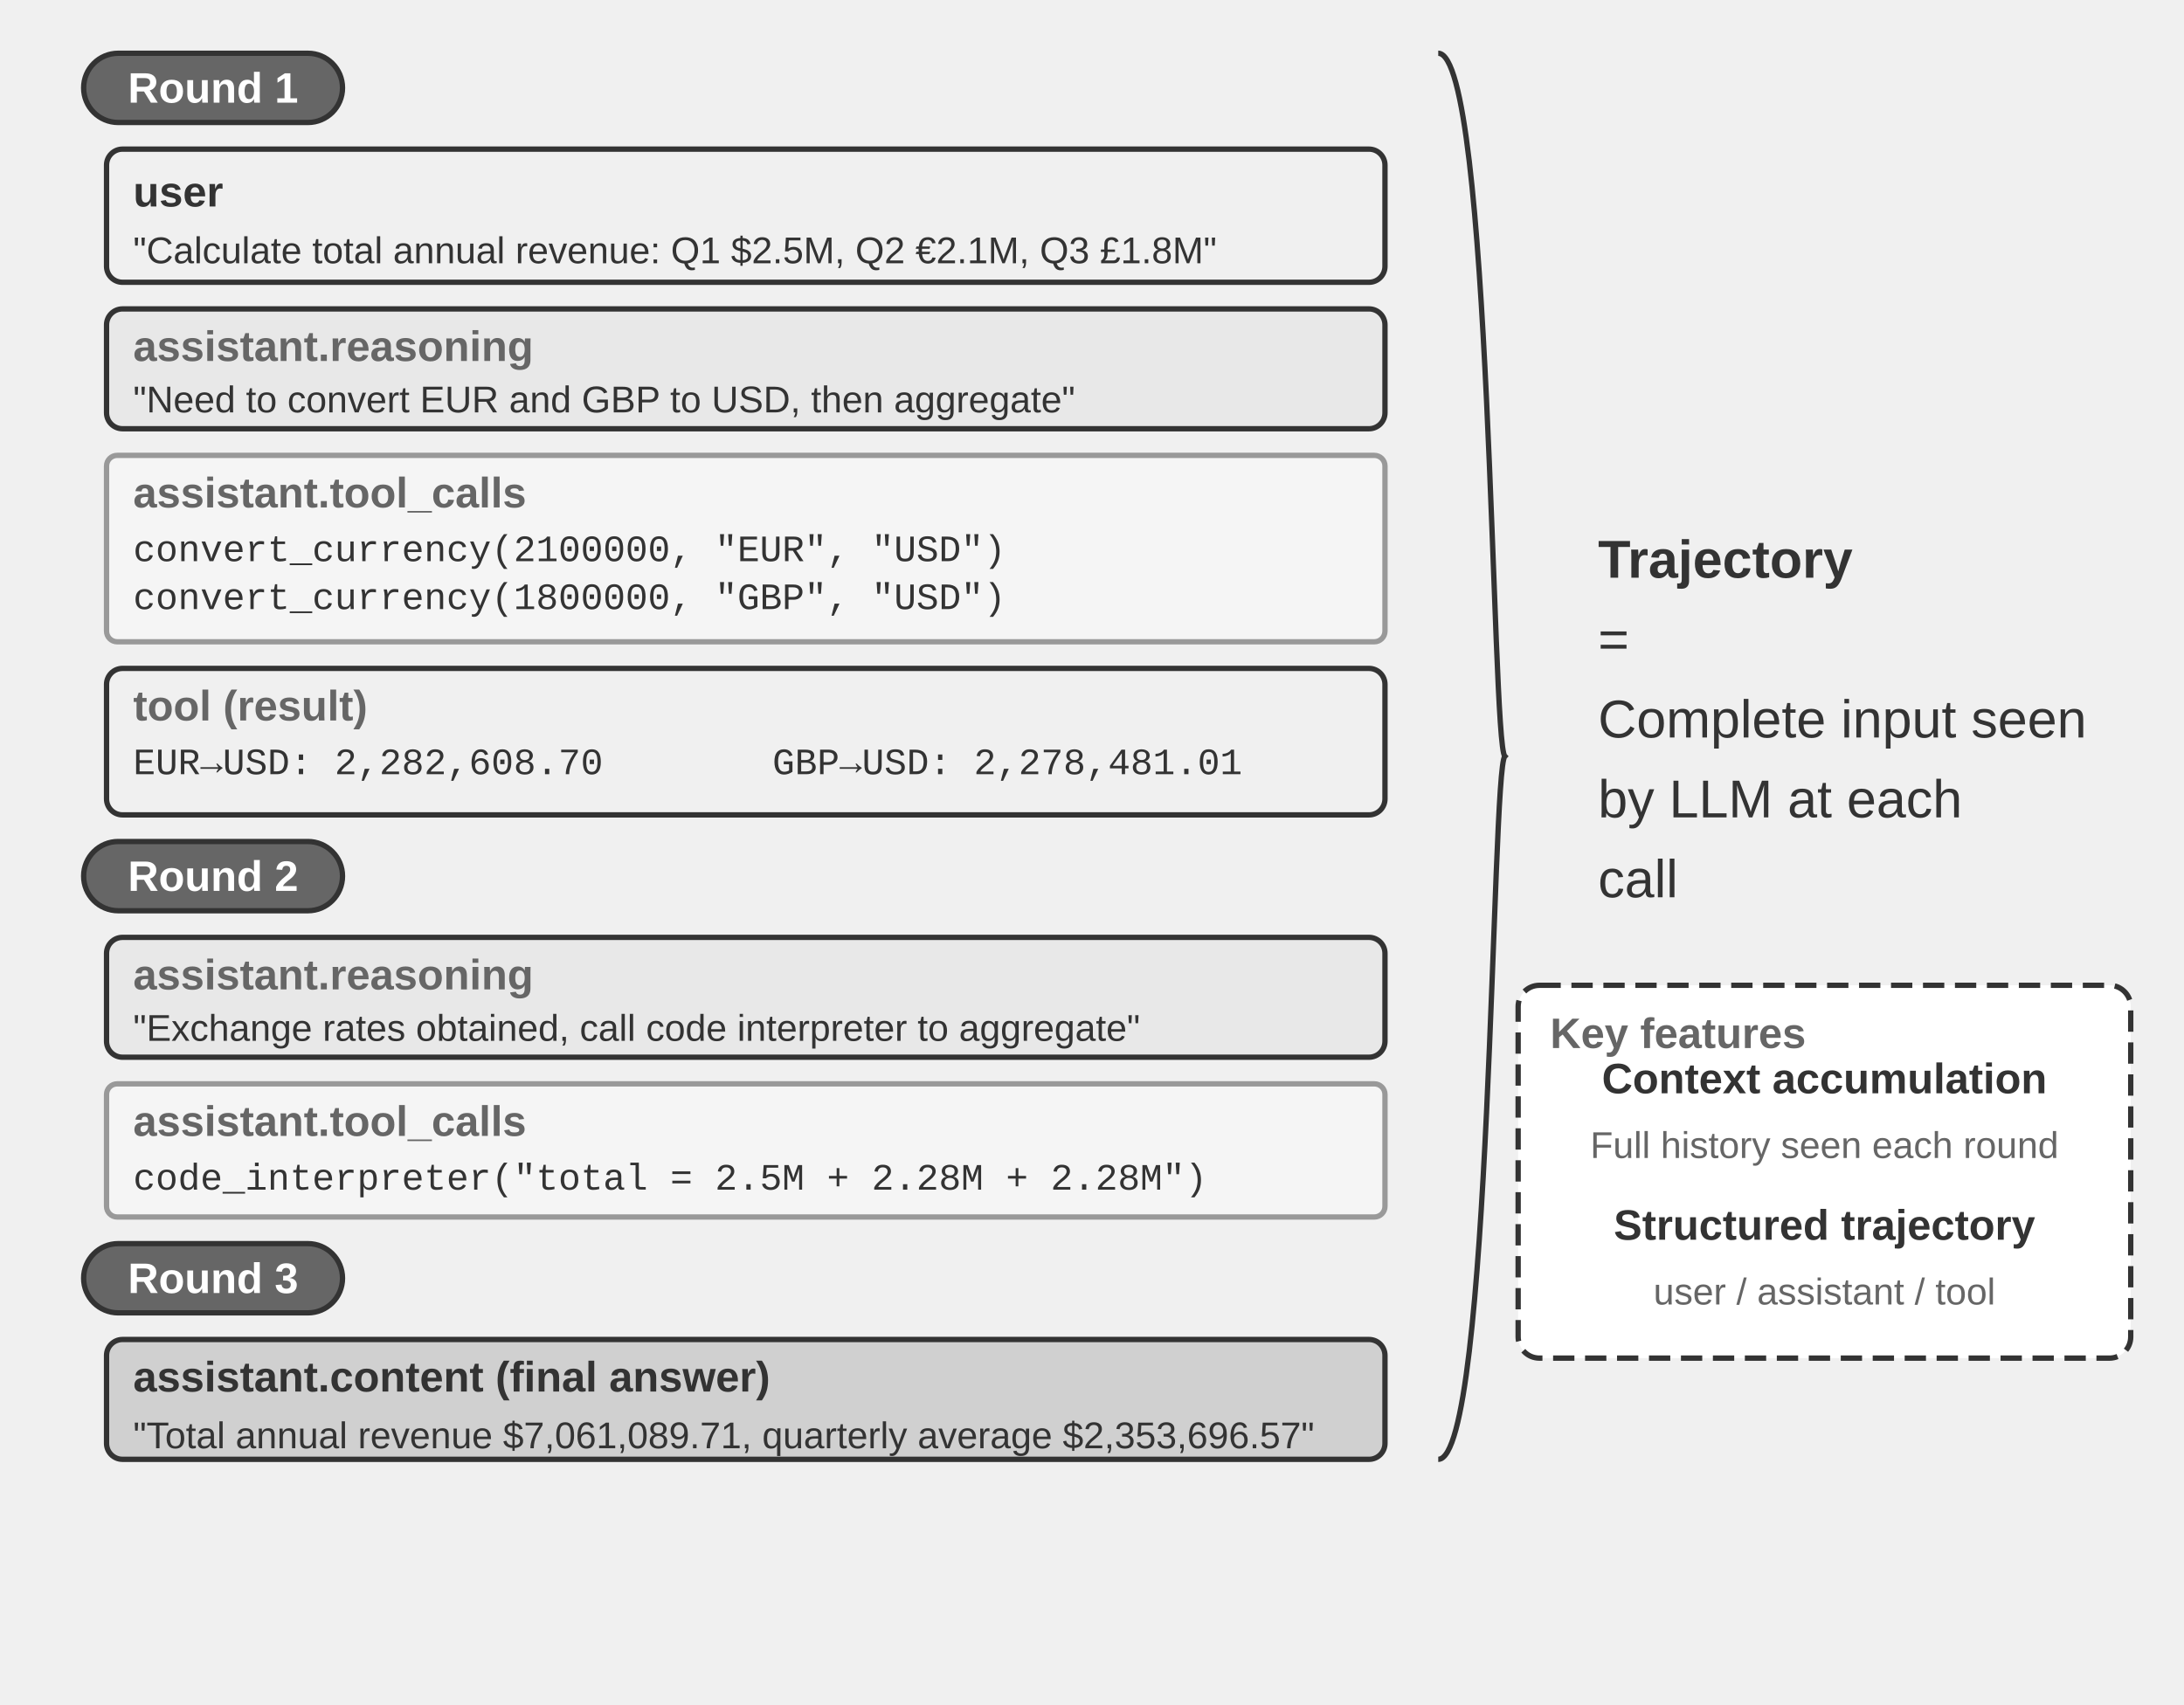
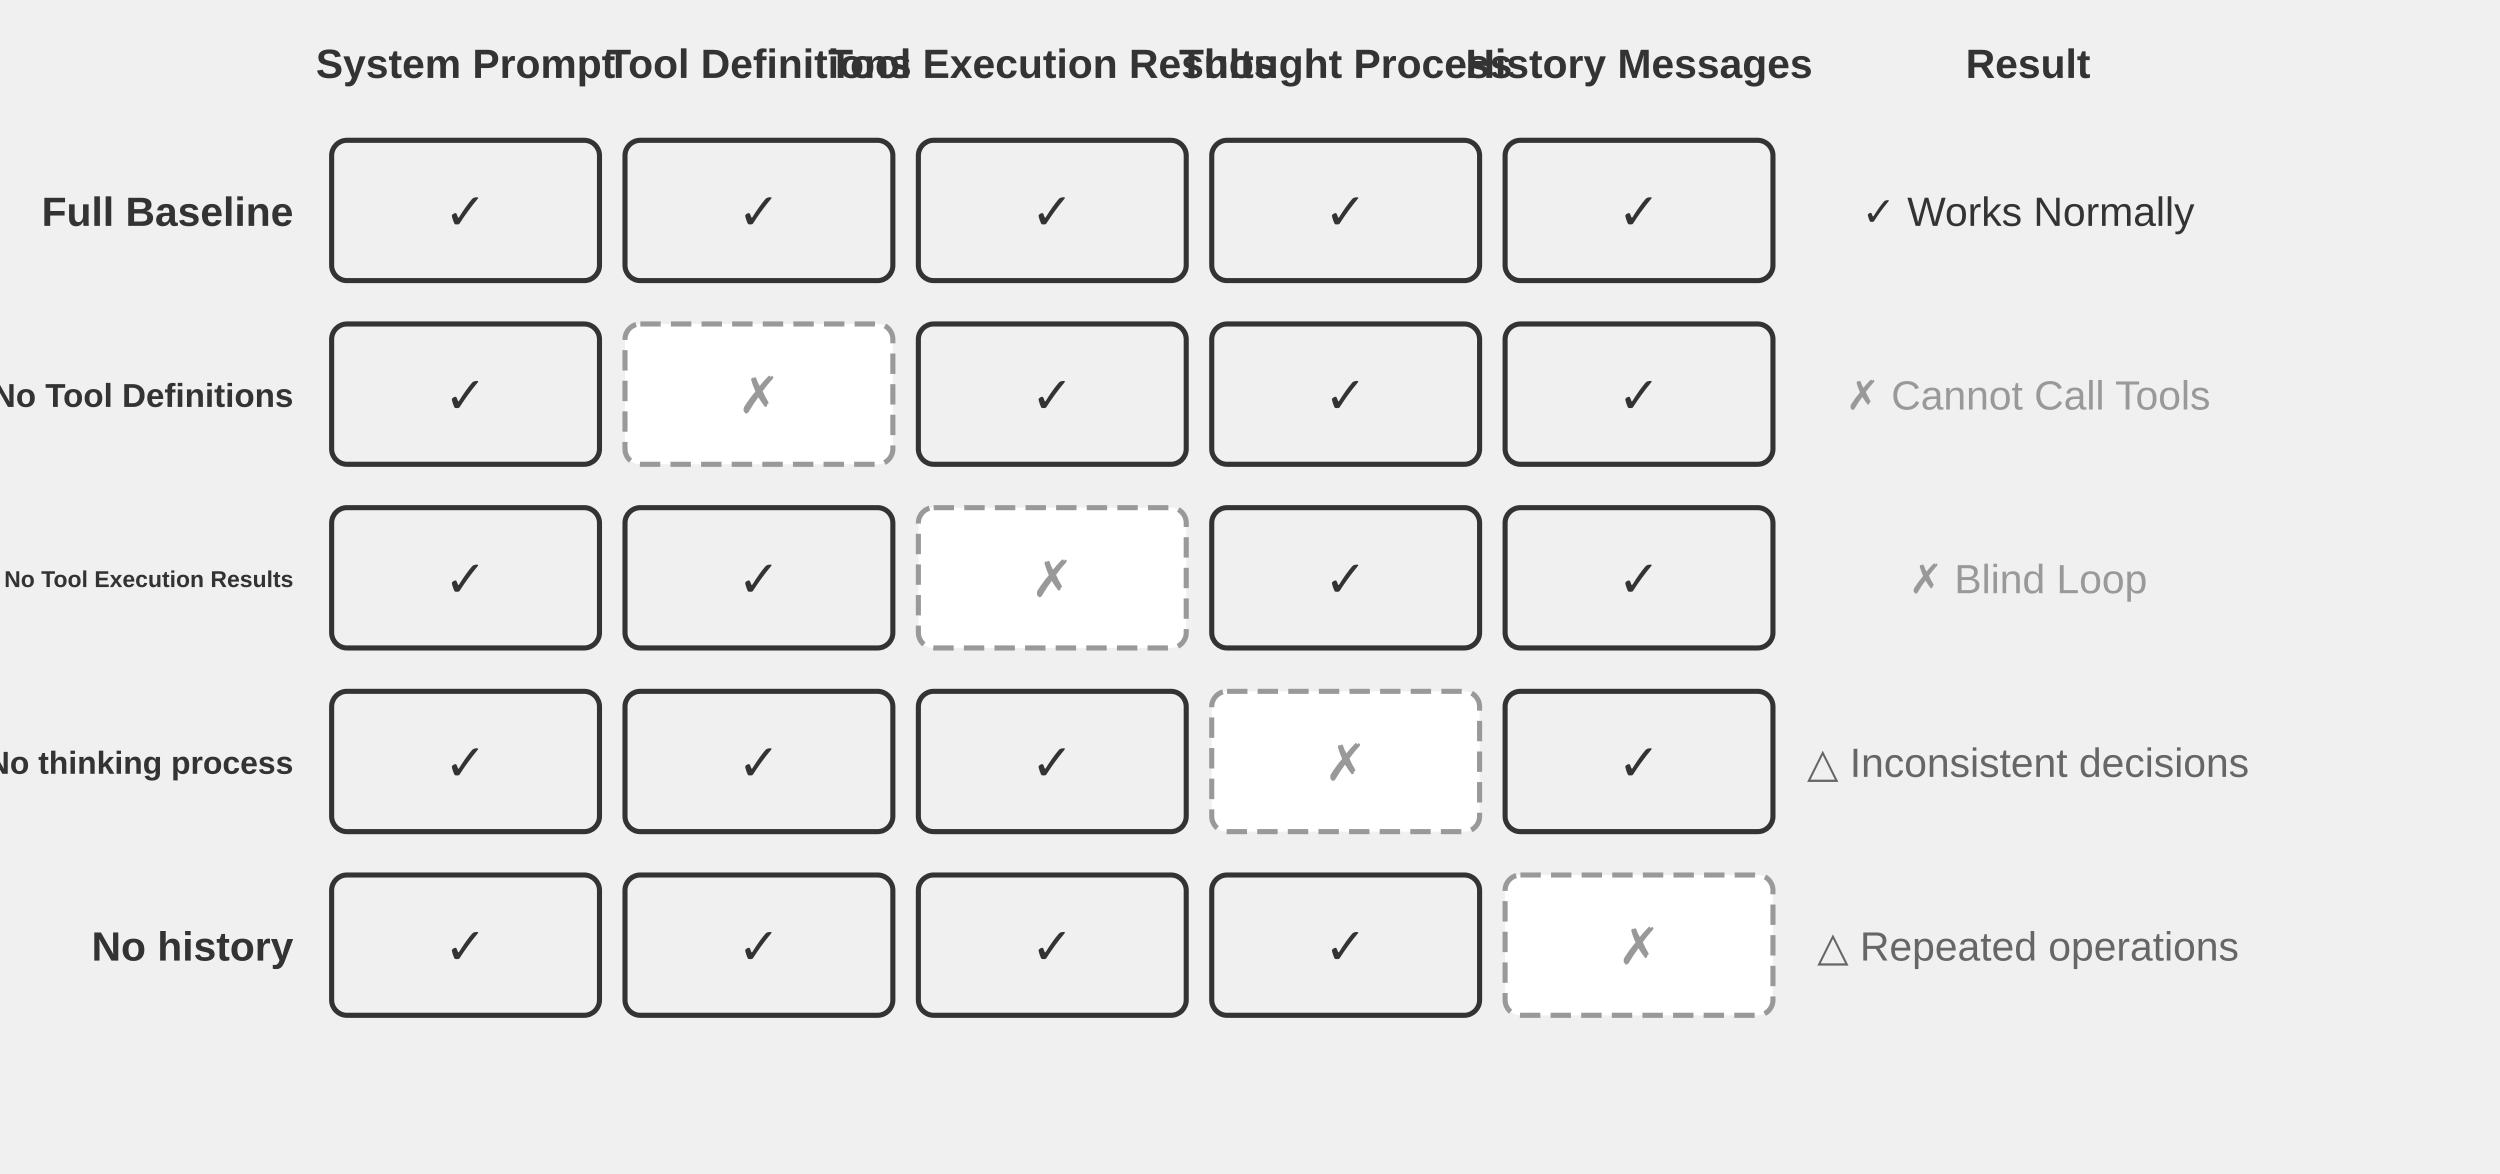
- <svg xmlns="http://www.w3.org/2000/svg" viewBox="0 40 820 640" width="820" height="640" style="background:#ffffff">
+ <svg xmlns="http://www.w3.org/2000/svg" viewBox="0 40 980 460" width="980" height="460" style="background:#ffffff">
  <defs>
    <marker id="ah" markerWidth="12" markerHeight="8" refX="12" refY="4" orient="auto">
      <polygon points="0 0, 12 4, 0 8" fill="#333333" />
    </marker>
    <marker id="ah-light" markerWidth="12" markerHeight="8" refX="12" refY="4" orient="auto">
      <polygon points="0 0, 12 4, 0 8" fill="#999999" />
    </marker>
  </defs>
-   <rect x="31.399" y="60" width="97.202" height="26" rx="13" fill="#666666" stroke="#333333" stroke-width="2" />
-   <text x="80.0" y="73.0" font-family="Arial, 'Helvetica Neue', Helvetica, 'PingFang SC', 'Microsoft YaHei', sans-serif" font-size="16" fill="#ffffff" text-anchor="middle" dominant-baseline="central" font-weight="bold">Round 1</text>
-   <rect x="40" y="96" width="480" height="50" rx="6" fill="#f0f0f0" stroke="#333333" stroke-width="2" />
-   <text x="50" y="112" font-family="Arial, 'Helvetica Neue', Helvetica, 'PingFang SC', 'Microsoft YaHei', sans-serif" font-size="16" fill="#333333" text-anchor="start" dominant-baseline="central" font-weight="bold">user</text>
-   <text x="50" y="134" font-family="Arial, 'Helvetica Neue', Helvetica, 'PingFang SC', 'Microsoft YaHei', sans-serif" font-size="14" fill="#333333" text-anchor="start" dominant-baseline="central" font-weight="normal">"Calculate total annual revenue: Q1 $2.5M, Q2 €2.1M, Q3 £1.8M"</text>
-   <rect x="40" y="156" width="480" height="45" rx="6" fill="#e8e8e8" stroke="#333333" stroke-width="2" />
-   <text x="50" y="170" font-family="Arial, 'Helvetica Neue', Helvetica, 'PingFang SC', 'Microsoft YaHei', sans-serif" font-size="16" fill="#666666" text-anchor="start" dominant-baseline="central" font-weight="bold">assistant.reasoning</text>
-   <text x="50" y="190" font-family="Arial, 'Helvetica Neue', Helvetica, 'PingFang SC', 'Microsoft YaHei', sans-serif" font-size="14" fill="#333333" text-anchor="start" dominant-baseline="central" font-weight="normal">"Need to convert EUR and GBP to USD, then aggregate"</text>
-   <rect x="40" y="211" width="480" height="70" rx="4" fill="#f5f5f5" stroke="#999999" stroke-width="2" />
-   <text x="50" y="225" font-family="Arial, 'Helvetica Neue', Helvetica, 'PingFang SC', 'Microsoft YaHei', sans-serif" font-size="16" fill="#666666" text-anchor="start" dominant-baseline="central" font-weight="bold">assistant.tool_calls</text>
-   <text x="50" y="247" font-family="'Courier New', Courier, monospace" font-size="14" fill="#333333" text-anchor="start" dominant-baseline="central">convert_currency(2100000, "EUR", "USD")</text>
-   <text x="50" y="265" font-family="'Courier New', Courier, monospace" font-size="14" fill="#333333" text-anchor="start" dominant-baseline="central">convert_currency(1800000, "GBP", "USD")</text>
-   <rect x="40" y="291" width="480" height="55" rx="6" fill="#f0f0f0" stroke="#333333" stroke-width="2" />
-   <text x="50" y="305" font-family="Arial, 'Helvetica Neue', Helvetica, 'PingFang SC', 'Microsoft YaHei', sans-serif" font-size="16" fill="#666666" text-anchor="start" dominant-baseline="central" font-weight="bold">tool (result)</text>
-   <text x="50" y="327" font-family="'Courier New', Courier, monospace" font-size="14" fill="#333333" text-anchor="start" dominant-baseline="central">EUR→USD: 2,282,608.70</text>
-   <text x="290" y="327" font-family="'Courier New', Courier, monospace" font-size="14" fill="#333333" text-anchor="start" dominant-baseline="central">GBP→USD: 2,278,481.01</text>
-   <rect x="31.399" y="356" width="97.202" height="26" rx="13" fill="#666666" stroke="#333333" stroke-width="2" />
-   <text x="80.0" y="369.0" font-family="Arial, 'Helvetica Neue', Helvetica, 'PingFang SC', 'Microsoft YaHei', sans-serif" font-size="16" fill="#ffffff" text-anchor="middle" dominant-baseline="central" font-weight="bold">Round 2</text>
-   <rect x="40" y="392" width="480" height="45" rx="6" fill="#e8e8e8" stroke="#333333" stroke-width="2" />
-   <text x="50" y="406" font-family="Arial, 'Helvetica Neue', Helvetica, 'PingFang SC', 'Microsoft YaHei', sans-serif" font-size="16" fill="#666666" text-anchor="start" dominant-baseline="central" font-weight="bold">assistant.reasoning</text>
-   <text x="50" y="426" font-family="Arial, 'Helvetica Neue', Helvetica, 'PingFang SC', 'Microsoft YaHei', sans-serif" font-size="14" fill="#333333" text-anchor="start" dominant-baseline="central" font-weight="normal">"Exchange rates obtained, call code interpreter to aggregate"</text>
-   <rect x="40" y="447" width="480" height="50" rx="4" fill="#f5f5f5" stroke="#999999" stroke-width="2" />
-   <text x="50" y="461" font-family="Arial, 'Helvetica Neue', Helvetica, 'PingFang SC', 'Microsoft YaHei', sans-serif" font-size="16" fill="#666666" text-anchor="start" dominant-baseline="central" font-weight="bold">assistant.tool_calls</text>
-   <text x="50" y="483" font-family="'Courier New', Courier, monospace" font-size="14" fill="#333333" text-anchor="start" dominant-baseline="central">code_interpreter("total = 2.5M + 2.28M + 2.28M")</text>
-   <rect x="31.399" y="507" width="97.202" height="26" rx="13" fill="#666666" stroke="#333333" stroke-width="2" />
-   <text x="80.0" y="520.0" font-family="Arial, 'Helvetica Neue', Helvetica, 'PingFang SC', 'Microsoft YaHei', sans-serif" font-size="16" fill="#ffffff" text-anchor="middle" dominant-baseline="central" font-weight="bold">Round 3</text>
-   <rect x="40" y="543" width="480" height="45" rx="6" fill="#d0d0d0" stroke="#333333" stroke-width="2" />
-   <text x="50" y="557" font-family="Arial, 'Helvetica Neue', Helvetica, 'PingFang SC', 'Microsoft YaHei', sans-serif" font-size="16" fill="#333333" text-anchor="start" dominant-baseline="central" font-weight="bold">assistant.content (final answer)</text>
-   <text x="50" y="579" font-family="Arial, 'Helvetica Neue', Helvetica, 'PingFang SC', 'Microsoft YaHei', sans-serif" font-size="14" fill="#333333" text-anchor="start" dominant-baseline="central" font-weight="normal">"Total annual revenue $7,061,089.71, quarterly average $2,353,696.57"</text>
-   <path d="M 540,60 C 560,60 560,319.0 565,324.0 C 560,329.0 560,588 540,588" fill="none" stroke="#333333" stroke-width="2" />
-   <text x="600" y="250" font-family="Arial, 'Helvetica Neue', Helvetica, 'PingFang SC', 'Microsoft YaHei', sans-serif" font-size="20" fill="#333333" text-anchor="start" dominant-baseline="central" font-weight="bold">Trajectory</text>
-   <text x="600" y="280" font-family="Arial, 'Helvetica Neue', Helvetica, 'PingFang SC', 'Microsoft YaHei', sans-serif" font-size="20" fill="#333333" text-anchor="start" dominant-baseline="central" font-weight="normal">=</text>
-   <text x="600" y="310" font-family="Arial, 'Helvetica Neue', Helvetica, 'PingFang SC', 'Microsoft YaHei', sans-serif" font-size="20" fill="#333333" text-anchor="start" dominant-baseline="central" font-weight="normal">Complete input seen</text>
-   <text x="600" y="340" font-family="Arial, 'Helvetica Neue', Helvetica, 'PingFang SC', 'Microsoft YaHei', sans-serif" font-size="20" fill="#333333" text-anchor="start" dominant-baseline="central" font-weight="normal">by LLM at each</text>
-   <text x="600" y="370" font-family="Arial, 'Helvetica Neue', Helvetica, 'PingFang SC', 'Microsoft YaHei', sans-serif" font-size="20" fill="#333333" text-anchor="start" dominant-baseline="central" font-weight="normal">call</text>
-   <rect x="570" y="410" width="230" height="140" rx="8" fill="#ffffff" stroke="#333333" stroke-width="2" stroke-dasharray="8,4" />
-   <text x="582" y="428" font-family="Arial, 'Helvetica Neue', Helvetica, 'PingFang SC', 'Microsoft YaHei', sans-serif" font-size="16" fill="#666666" text-anchor="start" dominant-baseline="central" font-weight="bold">Key features</text>
-   <text x="685" y="445" font-family="Arial, 'Helvetica Neue', Helvetica, 'PingFang SC', 'Microsoft YaHei', sans-serif" font-size="16" fill="#333333" text-anchor="middle" dominant-baseline="central" font-weight="bold">Context accumulation</text>
-   <text x="685" y="470" font-family="Arial, 'Helvetica Neue', Helvetica, 'PingFang SC', 'Microsoft YaHei', sans-serif" font-size="14" fill="#666666" text-anchor="middle" dominant-baseline="central" font-weight="normal">Full history seen each round</text>
-   <text x="685" y="500" font-family="Arial, 'Helvetica Neue', Helvetica, 'PingFang SC', 'Microsoft YaHei', sans-serif" font-size="16" fill="#333333" text-anchor="middle" dominant-baseline="central" font-weight="bold">Structured trajectory</text>
-   <text x="685" y="525" font-family="Arial, 'Helvetica Neue', Helvetica, 'PingFang SC', 'Microsoft YaHei', sans-serif" font-size="14" fill="#666666" text-anchor="middle" dominant-baseline="central" font-weight="normal">user / assistant / tool</text>
+   <text x="182.5" y="65" font-family="Arial, 'Helvetica Neue', Helvetica, 'PingFang SC', 'Microsoft YaHei', sans-serif" font-size="16" fill="#333333" text-anchor="middle" dominant-baseline="central" font-weight="bold">System Prompt</text>
+   <text x="297.5" y="65" font-family="Arial, 'Helvetica Neue', Helvetica, 'PingFang SC', 'Microsoft YaHei', sans-serif" font-size="16" fill="#333333" text-anchor="middle" dominant-baseline="central" font-weight="bold">Tool Definitions</text>
+   <text x="412.5" y="65" font-family="Arial, 'Helvetica Neue', Helvetica, 'PingFang SC', 'Microsoft YaHei', sans-serif" font-size="16" fill="#333333" text-anchor="middle" dominant-baseline="central" font-weight="bold">Tool Execution Results</text>
+   <text x="527.5" y="65" font-family="Arial, 'Helvetica Neue', Helvetica, 'PingFang SC', 'Microsoft YaHei', sans-serif" font-size="16" fill="#333333" text-anchor="middle" dominant-baseline="central" font-weight="bold">Thought Process</text>
+   <text x="642.5" y="65" font-family="Arial, 'Helvetica Neue', Helvetica, 'PingFang SC', 'Microsoft YaHei', sans-serif" font-size="16" fill="#333333" text-anchor="middle" dominant-baseline="central" font-weight="bold">History Messages</text>
+   <text x="795" y="65" font-family="Arial, 'Helvetica Neue', Helvetica, 'PingFang SC', 'Microsoft YaHei', sans-serif" font-size="16" fill="#333333" text-anchor="middle" dominant-baseline="central" font-weight="bold">Result</text>
+   <text x="115" y="123" font-family="Arial, 'Helvetica Neue', Helvetica, 'PingFang SC', 'Microsoft YaHei', sans-serif" font-size="16" fill="#333333" text-anchor="end" dominant-baseline="central" font-weight="bold">Full Baseline</text>
+   <rect x="130" y="95" width="105" height="55" rx="6" fill="#f0f0f0" stroke="#333333" stroke-width="2" />
+   <text x="182.5" y="123" font-family="Arial, 'Helvetica Neue', Helvetica, 'PingFang SC', 'Microsoft YaHei', sans-serif" font-size="20" fill="#333333" text-anchor="middle" dominant-baseline="central" font-weight="normal">✓</text>
+   <rect x="245" y="95" width="105" height="55" rx="6" fill="#f0f0f0" stroke="#333333" stroke-width="2" />
+   <text x="297.5" y="123" font-family="Arial, 'Helvetica Neue', Helvetica, 'PingFang SC', 'Microsoft YaHei', sans-serif" font-size="20" fill="#333333" text-anchor="middle" dominant-baseline="central" font-weight="normal">✓</text>
+   <rect x="360" y="95" width="105" height="55" rx="6" fill="#f0f0f0" stroke="#333333" stroke-width="2" />
+   <text x="412.5" y="123" font-family="Arial, 'Helvetica Neue', Helvetica, 'PingFang SC', 'Microsoft YaHei', sans-serif" font-size="20" fill="#333333" text-anchor="middle" dominant-baseline="central" font-weight="normal">✓</text>
+   <rect x="475" y="95" width="105" height="55" rx="6" fill="#f0f0f0" stroke="#333333" stroke-width="2" />
+   <text x="527.5" y="123" font-family="Arial, 'Helvetica Neue', Helvetica, 'PingFang SC', 'Microsoft YaHei', sans-serif" font-size="20" fill="#333333" text-anchor="middle" dominant-baseline="central" font-weight="normal">✓</text>
+   <rect x="590" y="95" width="105" height="55" rx="6" fill="#f0f0f0" stroke="#333333" stroke-width="2" />
+   <text x="642.5" y="123" font-family="Arial, 'Helvetica Neue', Helvetica, 'PingFang SC', 'Microsoft YaHei', sans-serif" font-size="20" fill="#333333" text-anchor="middle" dominant-baseline="central" font-weight="normal">✓</text>
+   <text x="795" y="123" font-family="Arial, 'Helvetica Neue', Helvetica, 'PingFang SC', 'Microsoft YaHei', sans-serif" font-size="16" fill="#333333" text-anchor="middle" dominant-baseline="central" font-weight="normal">✓ Works Normally</text>
+   <text x="115" y="195" font-family="Arial, 'Helvetica Neue', Helvetica, 'PingFang SC', 'Microsoft YaHei', sans-serif" font-size="13" fill="#333333" text-anchor="end" dominant-baseline="central" font-weight="bold">No Tool Definitions</text>
+   <rect x="130" y="167" width="105" height="55" rx="6" fill="#f0f0f0" stroke="#333333" stroke-width="2" />
+   <text x="182.5" y="195" font-family="Arial, 'Helvetica Neue', Helvetica, 'PingFang SC', 'Microsoft YaHei', sans-serif" font-size="20" fill="#333333" text-anchor="middle" dominant-baseline="central" font-weight="normal">✓</text>
+   <rect x="245" y="167" width="105" height="55" rx="6" fill="#ffffff" stroke="#999999" stroke-width="2" stroke-dasharray="8,4" />
+   <text x="297.5" y="195" font-family="Arial, 'Helvetica Neue', Helvetica, 'PingFang SC', 'Microsoft YaHei', sans-serif" font-size="20" fill="#999999" text-anchor="middle" dominant-baseline="central" font-weight="normal">✗</text>
+   <rect x="360" y="167" width="105" height="55" rx="6" fill="#f0f0f0" stroke="#333333" stroke-width="2" />
+   <text x="412.5" y="195" font-family="Arial, 'Helvetica Neue', Helvetica, 'PingFang SC', 'Microsoft YaHei', sans-serif" font-size="20" fill="#333333" text-anchor="middle" dominant-baseline="central" font-weight="normal">✓</text>
+   <rect x="475" y="167" width="105" height="55" rx="6" fill="#f0f0f0" stroke="#333333" stroke-width="2" />
+   <text x="527.5" y="195" font-family="Arial, 'Helvetica Neue', Helvetica, 'PingFang SC', 'Microsoft YaHei', sans-serif" font-size="20" fill="#333333" text-anchor="middle" dominant-baseline="central" font-weight="normal">✓</text>
+   <rect x="590" y="167" width="105" height="55" rx="6" fill="#f0f0f0" stroke="#333333" stroke-width="2" />
+   <text x="642.5" y="195" font-family="Arial, 'Helvetica Neue', Helvetica, 'PingFang SC', 'Microsoft YaHei', sans-serif" font-size="20" fill="#333333" text-anchor="middle" dominant-baseline="central" font-weight="normal">✓</text>
+   <text x="795" y="195" font-family="Arial, 'Helvetica Neue', Helvetica, 'PingFang SC', 'Microsoft YaHei', sans-serif" font-size="16" fill="#999999" text-anchor="middle" dominant-baseline="central" font-weight="normal">✗ Cannot Call Tools</text>
+   <text x="115" y="267" font-family="Arial, 'Helvetica Neue', Helvetica, 'PingFang SC', 'Microsoft YaHei', sans-serif" font-size="9" fill="#333333" text-anchor="end" dominant-baseline="central" font-weight="bold">No Tool Execution Results</text>
+   <rect x="130" y="239" width="105" height="55" rx="6" fill="#f0f0f0" stroke="#333333" stroke-width="2" />
+   <text x="182.5" y="267" font-family="Arial, 'Helvetica Neue', Helvetica, 'PingFang SC', 'Microsoft YaHei', sans-serif" font-size="20" fill="#333333" text-anchor="middle" dominant-baseline="central" font-weight="normal">✓</text>
+   <rect x="245" y="239" width="105" height="55" rx="6" fill="#f0f0f0" stroke="#333333" stroke-width="2" />
+   <text x="297.5" y="267" font-family="Arial, 'Helvetica Neue', Helvetica, 'PingFang SC', 'Microsoft YaHei', sans-serif" font-size="20" fill="#333333" text-anchor="middle" dominant-baseline="central" font-weight="normal">✓</text>
+   <rect x="360" y="239" width="105" height="55" rx="6" fill="#ffffff" stroke="#999999" stroke-width="2" stroke-dasharray="8,4" />
+   <text x="412.5" y="267" font-family="Arial, 'Helvetica Neue', Helvetica, 'PingFang SC', 'Microsoft YaHei', sans-serif" font-size="20" fill="#999999" text-anchor="middle" dominant-baseline="central" font-weight="normal">✗</text>
+   <rect x="475" y="239" width="105" height="55" rx="6" fill="#f0f0f0" stroke="#333333" stroke-width="2" />
+   <text x="527.5" y="267" font-family="Arial, 'Helvetica Neue', Helvetica, 'PingFang SC', 'Microsoft YaHei', sans-serif" font-size="20" fill="#333333" text-anchor="middle" dominant-baseline="central" font-weight="normal">✓</text>
+   <rect x="590" y="239" width="105" height="55" rx="6" fill="#f0f0f0" stroke="#333333" stroke-width="2" />
+   <text x="642.5" y="267" font-family="Arial, 'Helvetica Neue', Helvetica, 'PingFang SC', 'Microsoft YaHei', sans-serif" font-size="20" fill="#333333" text-anchor="middle" dominant-baseline="central" font-weight="normal">✓</text>
+   <text x="795" y="267" font-family="Arial, 'Helvetica Neue', Helvetica, 'PingFang SC', 'Microsoft YaHei', sans-serif" font-size="16" fill="#999999" text-anchor="middle" dominant-baseline="central" font-weight="normal">✗ Blind Loop</text>
+   <text x="115" y="339" font-family="Arial, 'Helvetica Neue', Helvetica, 'PingFang SC', 'Microsoft YaHei', sans-serif" font-size="12.5" fill="#333333" text-anchor="end" dominant-baseline="central" font-weight="bold">No thinking process</text>
+   <rect x="130" y="311" width="105" height="55" rx="6" fill="#f0f0f0" stroke="#333333" stroke-width="2" />
+   <text x="182.5" y="339" font-family="Arial, 'Helvetica Neue', Helvetica, 'PingFang SC', 'Microsoft YaHei', sans-serif" font-size="20" fill="#333333" text-anchor="middle" dominant-baseline="central" font-weight="normal">✓</text>
+   <rect x="245" y="311" width="105" height="55" rx="6" fill="#f0f0f0" stroke="#333333" stroke-width="2" />
+   <text x="297.5" y="339" font-family="Arial, 'Helvetica Neue', Helvetica, 'PingFang SC', 'Microsoft YaHei', sans-serif" font-size="20" fill="#333333" text-anchor="middle" dominant-baseline="central" font-weight="normal">✓</text>
+   <rect x="360" y="311" width="105" height="55" rx="6" fill="#f0f0f0" stroke="#333333" stroke-width="2" />
+   <text x="412.5" y="339" font-family="Arial, 'Helvetica Neue', Helvetica, 'PingFang SC', 'Microsoft YaHei', sans-serif" font-size="20" fill="#333333" text-anchor="middle" dominant-baseline="central" font-weight="normal">✓</text>
+   <rect x="475" y="311" width="105" height="55" rx="6" fill="#ffffff" stroke="#999999" stroke-width="2" stroke-dasharray="8,4" />
+   <text x="527.5" y="339" font-family="Arial, 'Helvetica Neue', Helvetica, 'PingFang SC', 'Microsoft YaHei', sans-serif" font-size="20" fill="#999999" text-anchor="middle" dominant-baseline="central" font-weight="normal">✗</text>
+   <rect x="590" y="311" width="105" height="55" rx="6" fill="#f0f0f0" stroke="#333333" stroke-width="2" />
+   <text x="642.5" y="339" font-family="Arial, 'Helvetica Neue', Helvetica, 'PingFang SC', 'Microsoft YaHei', sans-serif" font-size="20" fill="#333333" text-anchor="middle" dominant-baseline="central" font-weight="normal">✓</text>
+   <text x="795" y="339" font-family="Arial, 'Helvetica Neue', Helvetica, 'PingFang SC', 'Microsoft YaHei', sans-serif" font-size="16" fill="#666666" text-anchor="middle" dominant-baseline="central" font-weight="normal">△ Inconsistent decisions</text>
+   <text x="115" y="411" font-family="Arial, 'Helvetica Neue', Helvetica, 'PingFang SC', 'Microsoft YaHei', sans-serif" font-size="16" fill="#333333" text-anchor="end" dominant-baseline="central" font-weight="bold">No history</text>
+   <rect x="130" y="383" width="105" height="55" rx="6" fill="#f0f0f0" stroke="#333333" stroke-width="2" />
+   <text x="182.5" y="411" font-family="Arial, 'Helvetica Neue', Helvetica, 'PingFang SC', 'Microsoft YaHei', sans-serif" font-size="20" fill="#333333" text-anchor="middle" dominant-baseline="central" font-weight="normal">✓</text>
+   <rect x="245" y="383" width="105" height="55" rx="6" fill="#f0f0f0" stroke="#333333" stroke-width="2" />
+   <text x="297.5" y="411" font-family="Arial, 'Helvetica Neue', Helvetica, 'PingFang SC', 'Microsoft YaHei', sans-serif" font-size="20" fill="#333333" text-anchor="middle" dominant-baseline="central" font-weight="normal">✓</text>
+   <rect x="360" y="383" width="105" height="55" rx="6" fill="#f0f0f0" stroke="#333333" stroke-width="2" />
+   <text x="412.5" y="411" font-family="Arial, 'Helvetica Neue', Helvetica, 'PingFang SC', 'Microsoft YaHei', sans-serif" font-size="20" fill="#333333" text-anchor="middle" dominant-baseline="central" font-weight="normal">✓</text>
+   <rect x="475" y="383" width="105" height="55" rx="6" fill="#f0f0f0" stroke="#333333" stroke-width="2" />
+   <text x="527.5" y="411" font-family="Arial, 'Helvetica Neue', Helvetica, 'PingFang SC', 'Microsoft YaHei', sans-serif" font-size="20" fill="#333333" text-anchor="middle" dominant-baseline="central" font-weight="normal">✓</text>
+   <rect x="590" y="383" width="105" height="55" rx="6" fill="#ffffff" stroke="#999999" stroke-width="2" stroke-dasharray="8,4" />
+   <text x="642.5" y="411" font-family="Arial, 'Helvetica Neue', Helvetica, 'PingFang SC', 'Microsoft YaHei', sans-serif" font-size="20" fill="#999999" text-anchor="middle" dominant-baseline="central" font-weight="normal">✗</text>
+   <text x="795" y="411" font-family="Arial, 'Helvetica Neue', Helvetica, 'PingFang SC', 'Microsoft YaHei', sans-serif" font-size="16" fill="#666666" text-anchor="middle" dominant-baseline="central" font-weight="normal">△ Repeated operations</text>
</svg>
